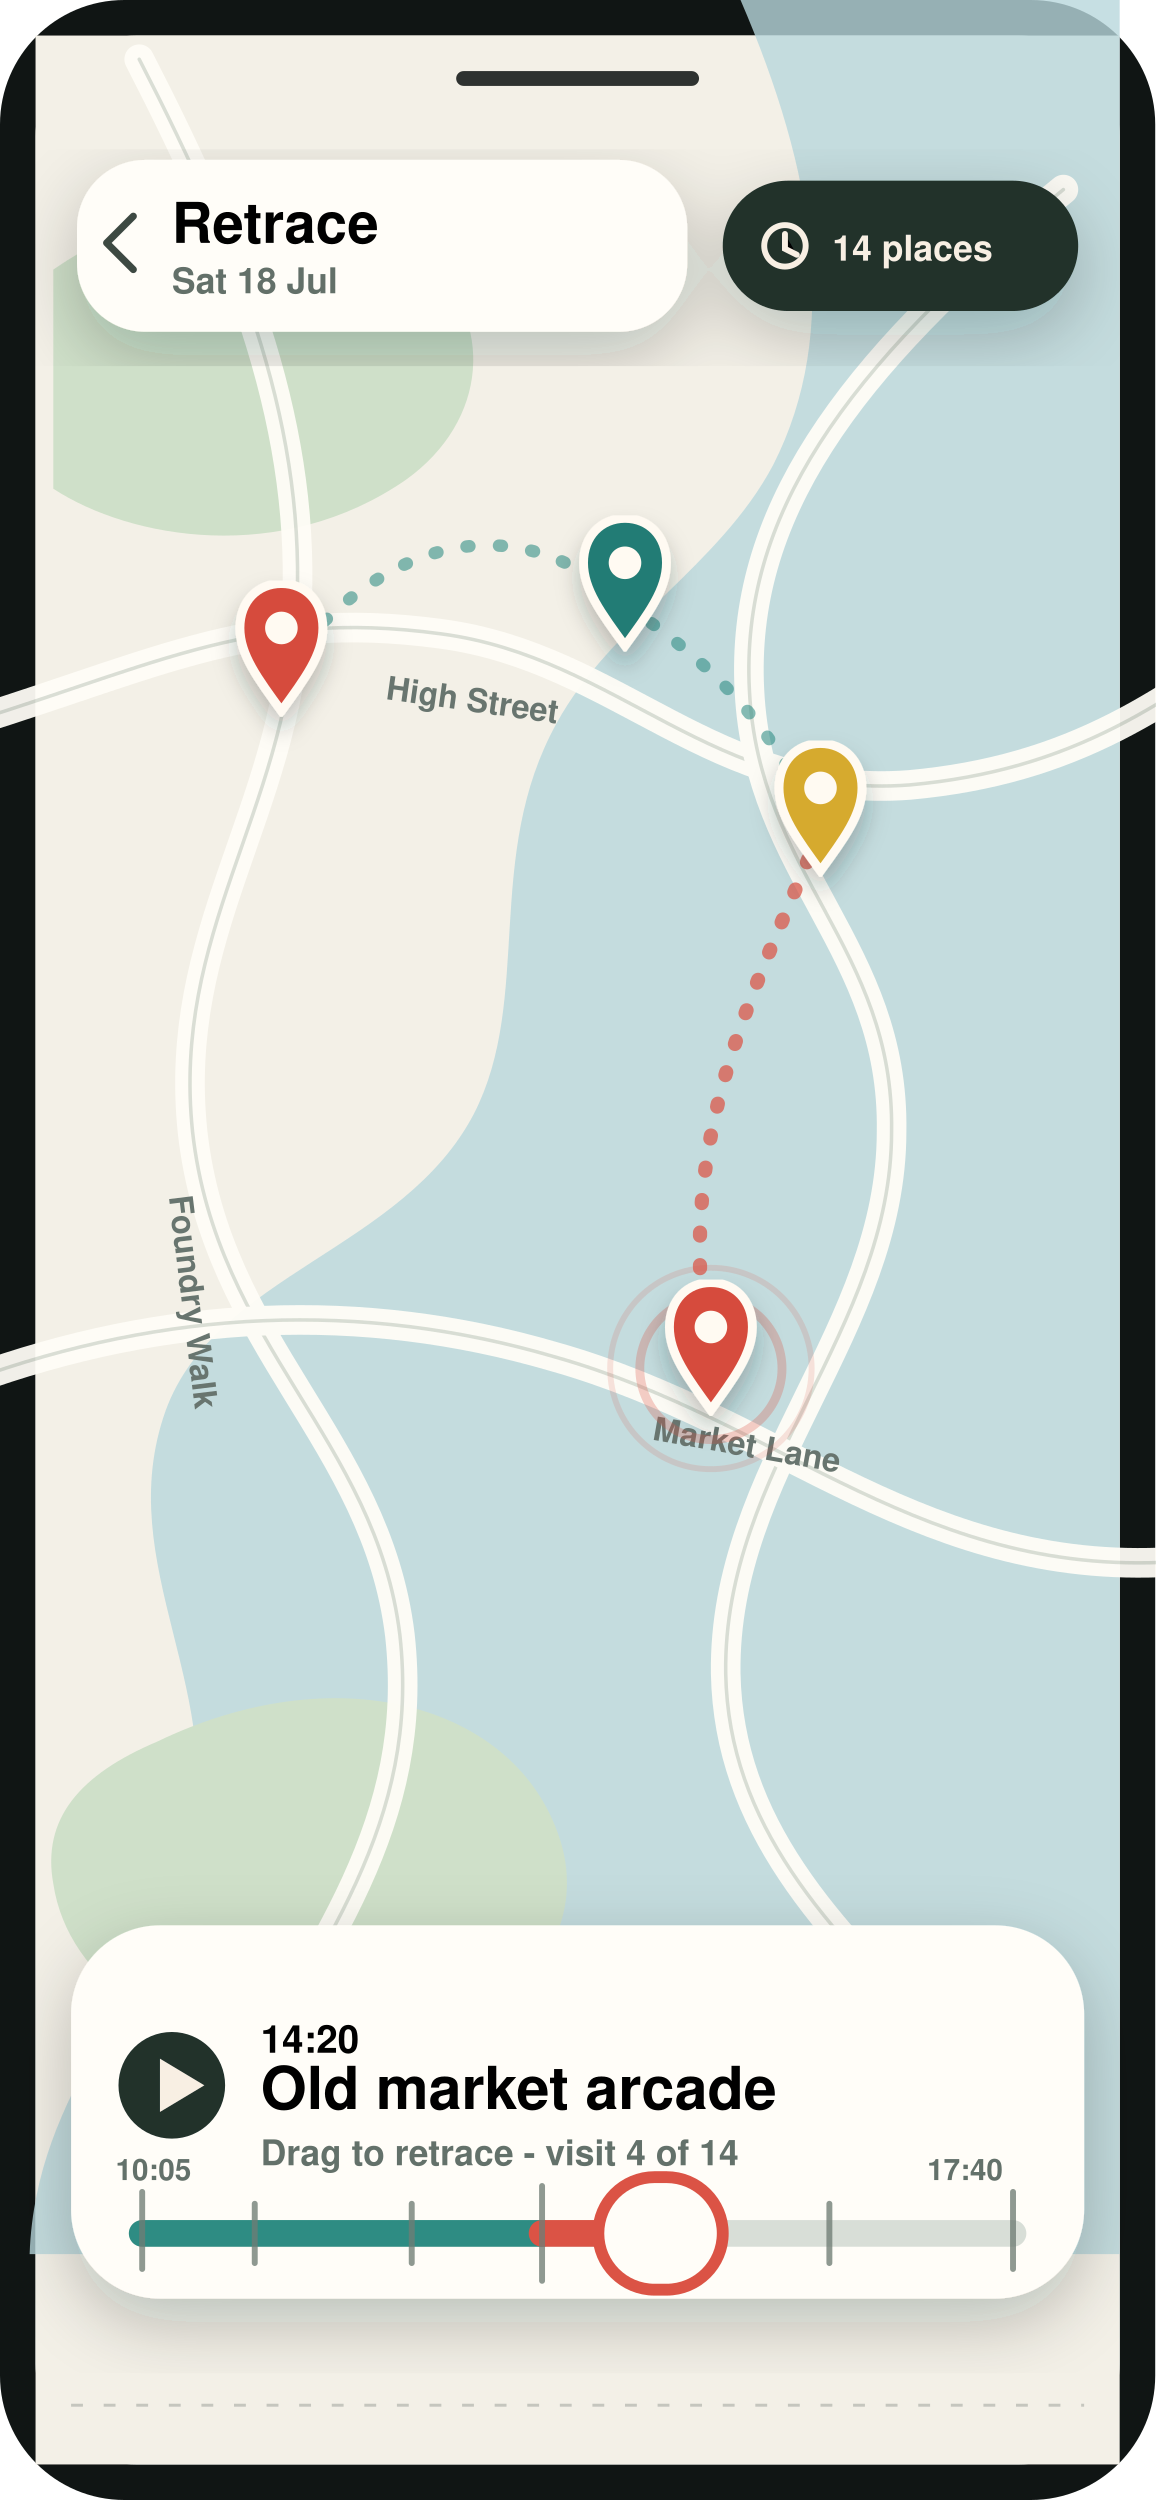
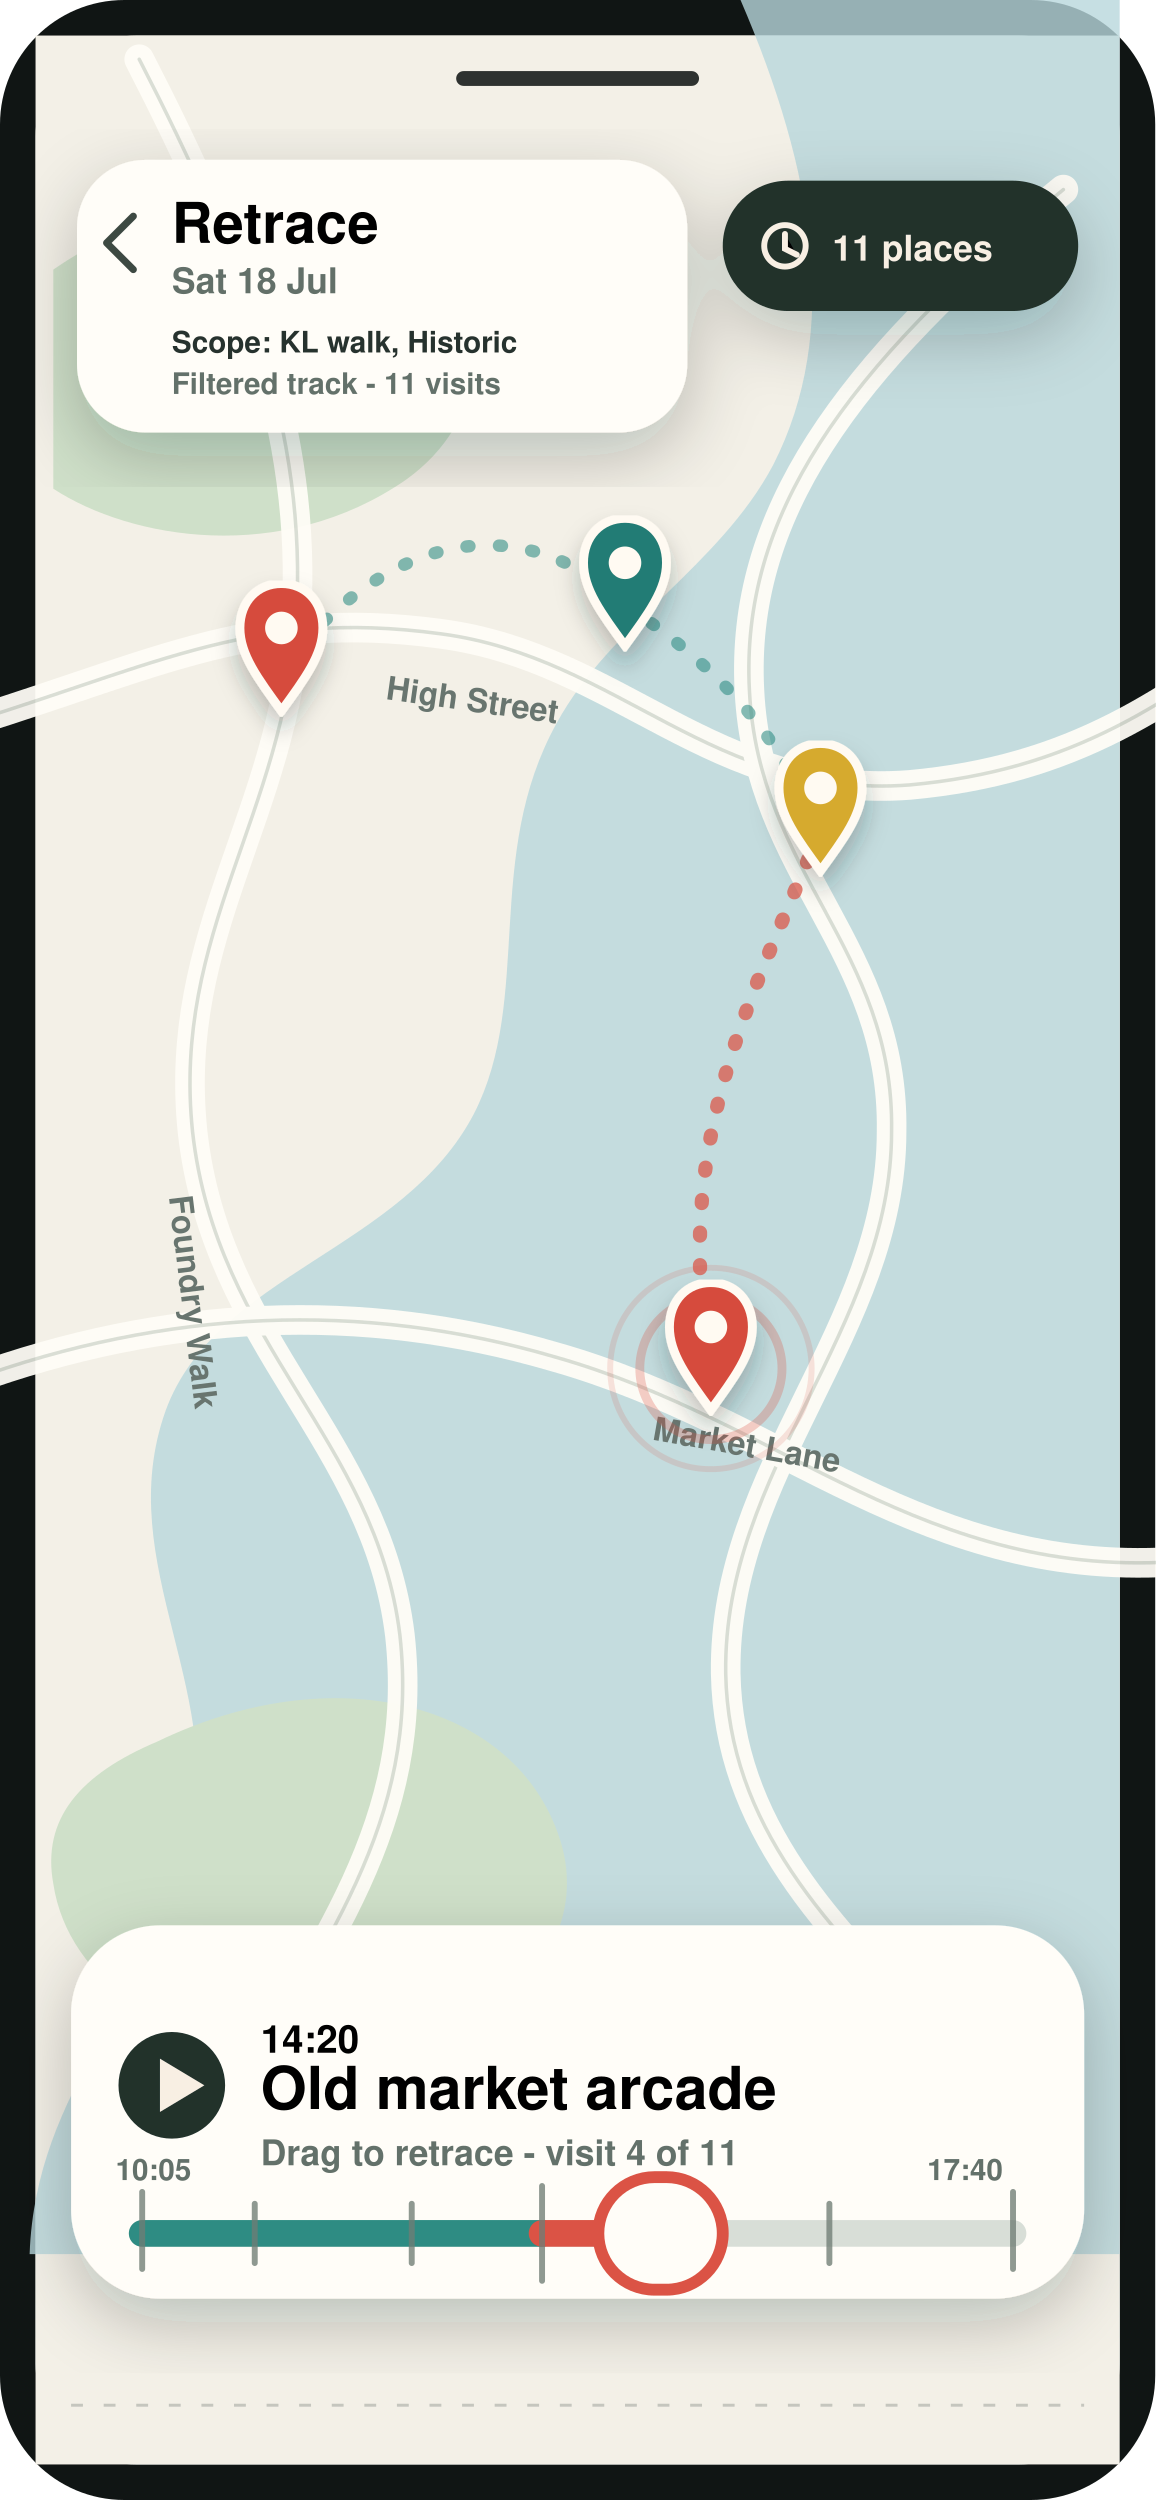
<svg xmlns="http://www.w3.org/2000/svg" width="390" height="844" viewBox="0 0 390 844" role="img" aria-label="Retrace map mid-scrub with dashed arcs and appearing pins">
  <defs>
    <linearGradient id="paper" x1="0" y1="0" x2="0" y2="1">
      <stop offset="0" stop-color="#f5f2e8" />
      <stop offset=".6" stop-color="#e9f0e8" />
      <stop offset="1" stop-color="#e2eceb" />
    </linearGradient>
    <filter id="shadow" x="-20%" y="-20%" width="140%" height="140%">
      <feDropShadow dx="0" dy="8" stdDeviation="12" flood-color="#1c2421" flood-opacity="0.24" />
    </filter>
    <filter id="pinShadow" x="-40%" y="-30%" width="180%" height="180%">
      <feDropShadow dx="0" dy="5" stdDeviation="4" flood-color="#28312d" flood-opacity="0.28" />
    </filter>
    <symbol id="pinRed" viewBox="0 0 36 46">
      <path d="M18 44C10 33 4 25 4 16 4 7 10 1 18 1s14 6 14 15c0 9-6 17-14 28z" fill="#d64b3c" stroke="#fffaf2" stroke-width="3" />
      <circle cx="18" cy="16" r="5.5" fill="#fffaf2" />
    </symbol>
    <symbol id="pinTeal" viewBox="0 0 36 46">
      <path d="M18 44C10 33 4 25 4 16 4 7 10 1 18 1s14 6 14 15c0 9-6 17-14 28z" fill="#247b74" stroke="#fffaf2" stroke-width="3" />
      <circle cx="18" cy="16" r="5.5" fill="#fffaf2" />
    </symbol>
    <symbol id="pinGold" viewBox="0 0 36 46">
      <path d="M18 44C10 33 4 25 4 16 4 7 10 1 18 1s14 6 14 15c0 9-6 17-14 28z" fill="#d6aa2f" stroke="#fffaf2" stroke-width="3" />
      <circle cx="18" cy="16" r="5.5" fill="#fffaf2" />
    </symbol>
    <style>
      .label { font-family: Helvetica; letter-spacing: 0; }
      .map-label { font-size: 11px; font-weight: 590; fill: #68756f; }
      .small { font-size: 12px; font-weight: 650; }
      .title { font-size: 19px; font-weight: 780; }
      .road { fill: none; stroke: #fffdf7; stroke-width: 10; stroke-linecap: round; stroke-linejoin: round; }
      .road-line { fill: none; stroke: #d9ddd3; stroke-width: 1.2; stroke-linecap: round; stroke-linejoin: round; }
      .visited-arc { fill: none; stroke: #2d8c83; stroke-width: 4.2; stroke-linecap: round; stroke-linejoin: round; stroke-dasharray: 1 10; opacity: .58; }
      .active-arc { fill: none; stroke: #db5344; stroke-width: 4.8; stroke-linecap: round; stroke-linejoin: round; stroke-dasharray: 1 10; opacity: .72; }
      .tick { stroke: #6f7c74; stroke-width: 2; stroke-linecap: round; opacity: .78; }
    </style>
  </defs>
  <rect width="390" height="844" rx="42" fill="#101514" />
  <rect x="12" y="12" width="366" height="820" rx="34" fill="url(#paper)" />
  <g clip-path="inset(12 round 34)">
    <rect x="12" y="12" width="366" height="820" fill="#f3f0e7" />
    <path d="M250 0c25 58 34 112 11 157-18 34-55 54-73 87-25 45-8 93-28 132-24 46-87 54-104 100-19 53 23 96 7 153-12 45-51 76-53 132h368V0z" fill="#b8d7dc" opacity=".8" />
    <path d="M18 91c48-33 97-28 126-3 23 20 21 54-7 74-42 29-93 20-119 3z" fill="#cfe0c9" />
    <path d="M53 588c60-29 119-13 135 30 15 39-21 76-81 75-49 0-84-24-89-57-4-22 9-37 35-48z" fill="#cfe0c9" />
    <g opacity=".94">
      <path class="road" d="M-24 248C51 226 83 205 149 214c60 8 92 56 158 51 55-5 87-27 130-60" />
      <path class="road-line" d="M-24 248C51 226 83 205 149 214c60 8 92 56 158 51 55-5 87-27 130-60" />
      <path class="road" d="M47 20c35 68 57 126 53 189-4 66-42 106-35 173 8 72 62 104 70 170 7 63-26 105-61 164" />
      <path class="road-line" d="M47 20c35 68 57 126 53 189-4 66-42 106-35 173 8 72 62 104 70 170 7 63-26 105-61 164" />
      <path class="road" d="M359 64c-75 61-109 111-106 169 3 62 49 87 48 149 0 67-57 114-56 183 1 51 34 86 73 124" />
      <path class="road-line" d="M359 64c-75 61-109 111-106 169 3 62 49 87 48 149 0 67-57 114-56 183 1 51 34 86 73 124" />
      <path class="road" d="M-10 466c66-24 132-27 197-8 78 22 125 76 213 69" />
      <path class="road-line" d="M-10 466c66-24 132-27 197-8 78 22 125 76 213 69" />
    </g>
    <text class="label map-label" x="130" y="236" transform="rotate(8 130 236)">High Street</text>
    <text class="label map-label" x="220" y="486" transform="rotate(10 220 486)">Market Lane</text>
    <text class="label map-label" x="57" y="404" transform="rotate(83 57 404)">Foundry Walk</text>
    <path class="visited-arc" d="M95 226C132 178 177 172 211 204" />
    <path class="visited-arc" d="M211 204C240 224 260 243 277 280" />
    <path class="active-arc" d="M277 280C254 337 226 386 240 462" />
    <g>
      <circle cx="240" cy="462" r="24" fill="none" stroke="#db5344" stroke-width="3" opacity=".28" />
      <circle cx="240" cy="462" r="34" fill="none" stroke="#db5344" stroke-width="2" opacity=".16" />
    </g>
    <g filter="url(#pinShadow)">
      <use href="#pinRed" x="77" y="196" width="36" height="46" />
      <use href="#pinTeal" x="193" y="174" width="36" height="46" />
      <use href="#pinGold" x="259" y="250" width="36" height="46" />
      <use href="#pinRed" x="222" y="432" width="36" height="46" />
    </g>
  </g>
  <g filter="url(#shadow)">
-     <rect x="26" y="54" width="206" height="58" rx="23" fill="#fffdf8" />
+     <rect x="26" y="54" width="206" height="92" rx="23" fill="#fffdf8" />
    <text class="label title" x="58" y="82">Retrace</text>
    <text class="label small" x="58" y="99" fill="#637069">Sat 18 Jul</text>
    <path d="M45 73l-9 9 9 9" fill="none" stroke="#3d4842" stroke-width="2.4" stroke-linecap="round" stroke-linejoin="round" />
+     <text class="label" x="58" y="119" style="font-size:10px;font-weight:740" fill="#27312d">Scope: KL walk, Historic</text>
+     <text class="label" x="58" y="133" style="font-size:10px;font-weight:680" fill="#64716a">Filtered track - 11 visits</text>
    <rect x="244" y="61" width="120" height="44" rx="22" fill="#20312c" />
    <circle cx="265" cy="83" r="7" fill="none" stroke="#f8efe3" stroke-width="2" />
    <path d="M265 79v5l4 2" stroke="#f8efe3" stroke-width="2" stroke-linecap="round" />
-     <text class="label small" x="281" y="88" fill="#f8efe3">14 places</text>
+     <text class="label small" x="281" y="88" fill="#f8efe3">11 places</text>
  </g>
  <g filter="url(#shadow)">
    <rect x="24" y="650" width="342" height="126" rx="30" fill="#fffdf8" />
    <circle cx="58" cy="704" r="18" fill="#20312c" />
    <path d="M54 695l15 9-15 9z" fill="#f8efe3" />
    <text class="label" x="88" y="693" style="font-size:13px;font-weight:700">14:20</text>
    <text class="label" x="88" y="712" style="font-size:20px;font-weight:780">Old market arcade</text>
-     <text class="label small" x="88" y="731" fill="#64716a">Drag to retrace - visit 4 of 14</text>
+     <text class="label small" x="88" y="731" fill="#64716a">Drag to retrace - visit 4 of 11</text>
    <line x1="48" y1="754" x2="342" y2="754" stroke="#d8ded7" stroke-width="9" stroke-linecap="round" />
    <line x1="48" y1="754" x2="183" y2="754" stroke="#2d8c83" stroke-width="9" stroke-linecap="round" />
    <line x1="183" y1="754" x2="223" y2="754" stroke="#db5344" stroke-width="9" stroke-linecap="round" />
    <g>
      <line class="tick" x1="48" y1="740" x2="48" y2="766" />
      <line class="tick" x1="86" y1="744" x2="86" y2="764" />
      <line class="tick" x1="139" y1="744" x2="139" y2="764" />
      <line class="tick" x1="183" y1="738" x2="183" y2="770" />
      <line class="tick" x1="223" y1="744" x2="223" y2="764" />
      <line class="tick" x1="280" y1="744" x2="280" y2="764" />
      <line class="tick" x1="342" y1="740" x2="342" y2="766" />
    </g>
    <rect x="202" y="735" width="42" height="38" rx="19" fill="#fffdf8" stroke="#db5344" stroke-width="4" />
    <text class="label" x="39" y="736" style="font-size:10px;font-weight:650" fill="#64716a">10:05</text>
    <text class="label" x="313" y="736" style="font-size:10px;font-weight:650" fill="#64716a">17:40</text>
  </g>
  <rect x="154" y="24" width="82" height="5" rx="2.5" fill="#0f1412" opacity=".86" />
  <line x1="24" y1="812" x2="366" y2="812" stroke="#20312c" stroke-width="1" stroke-dasharray="4 7" opacity=".22" />
</svg>
